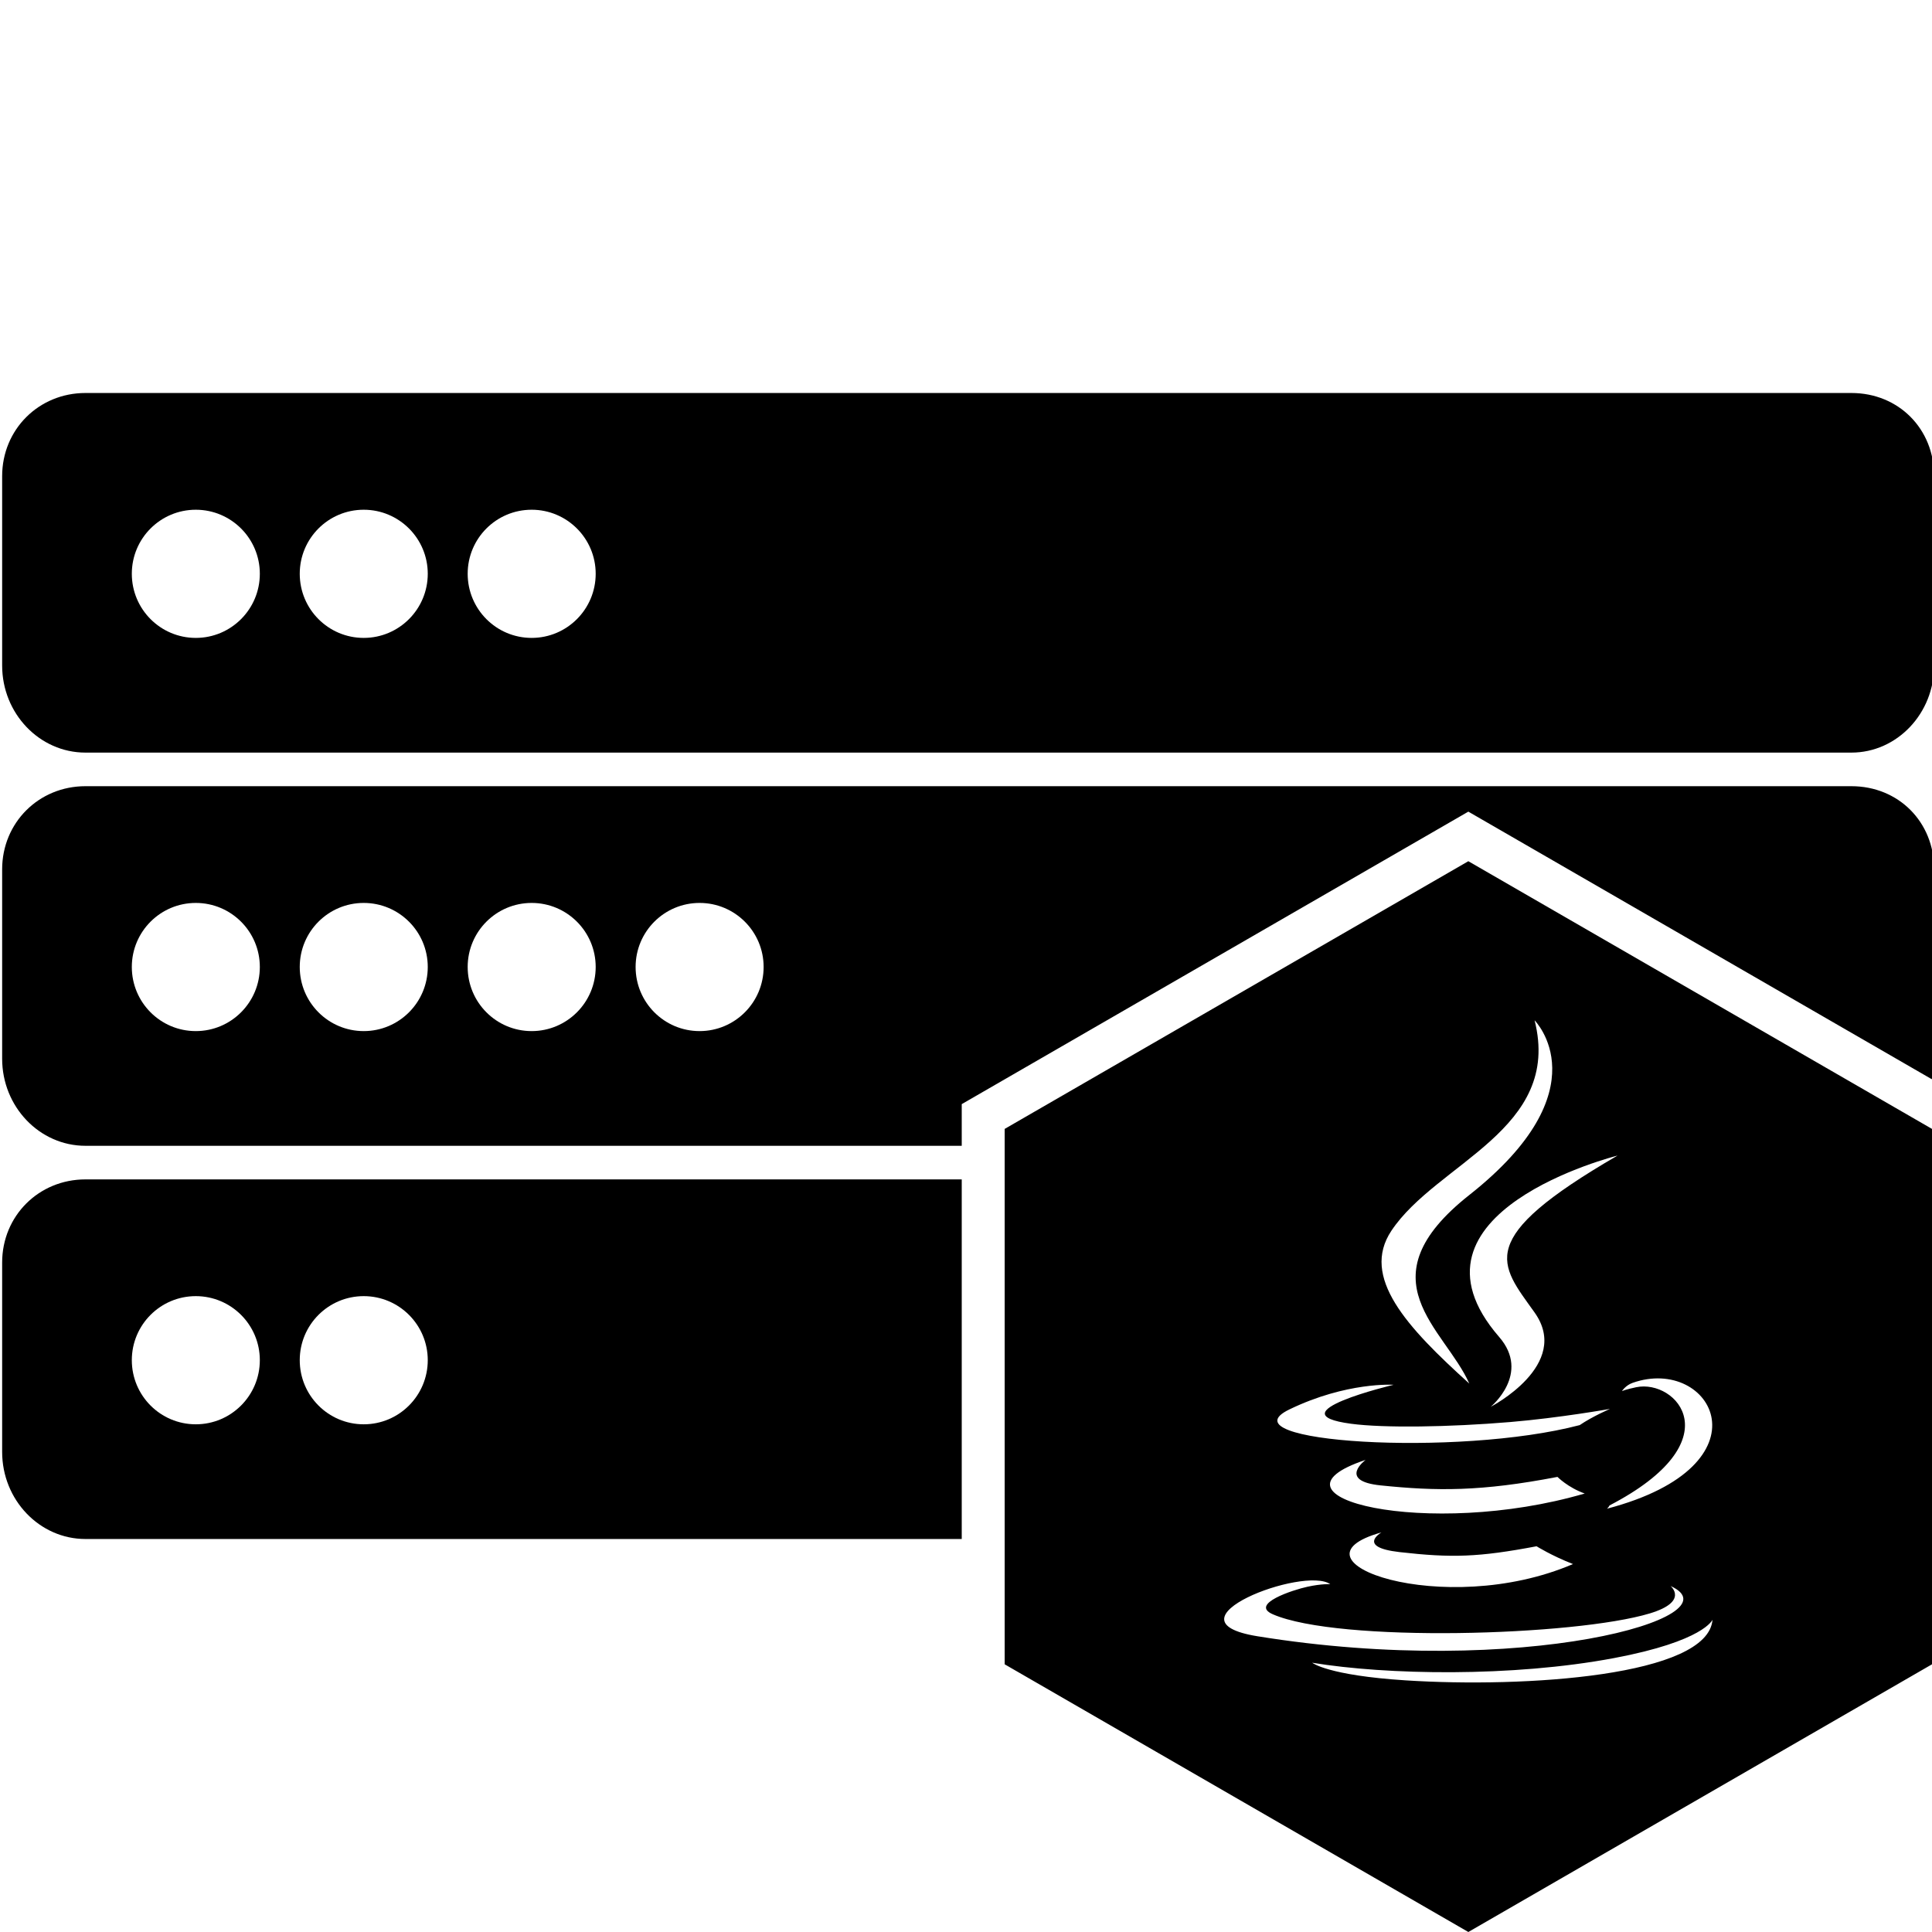
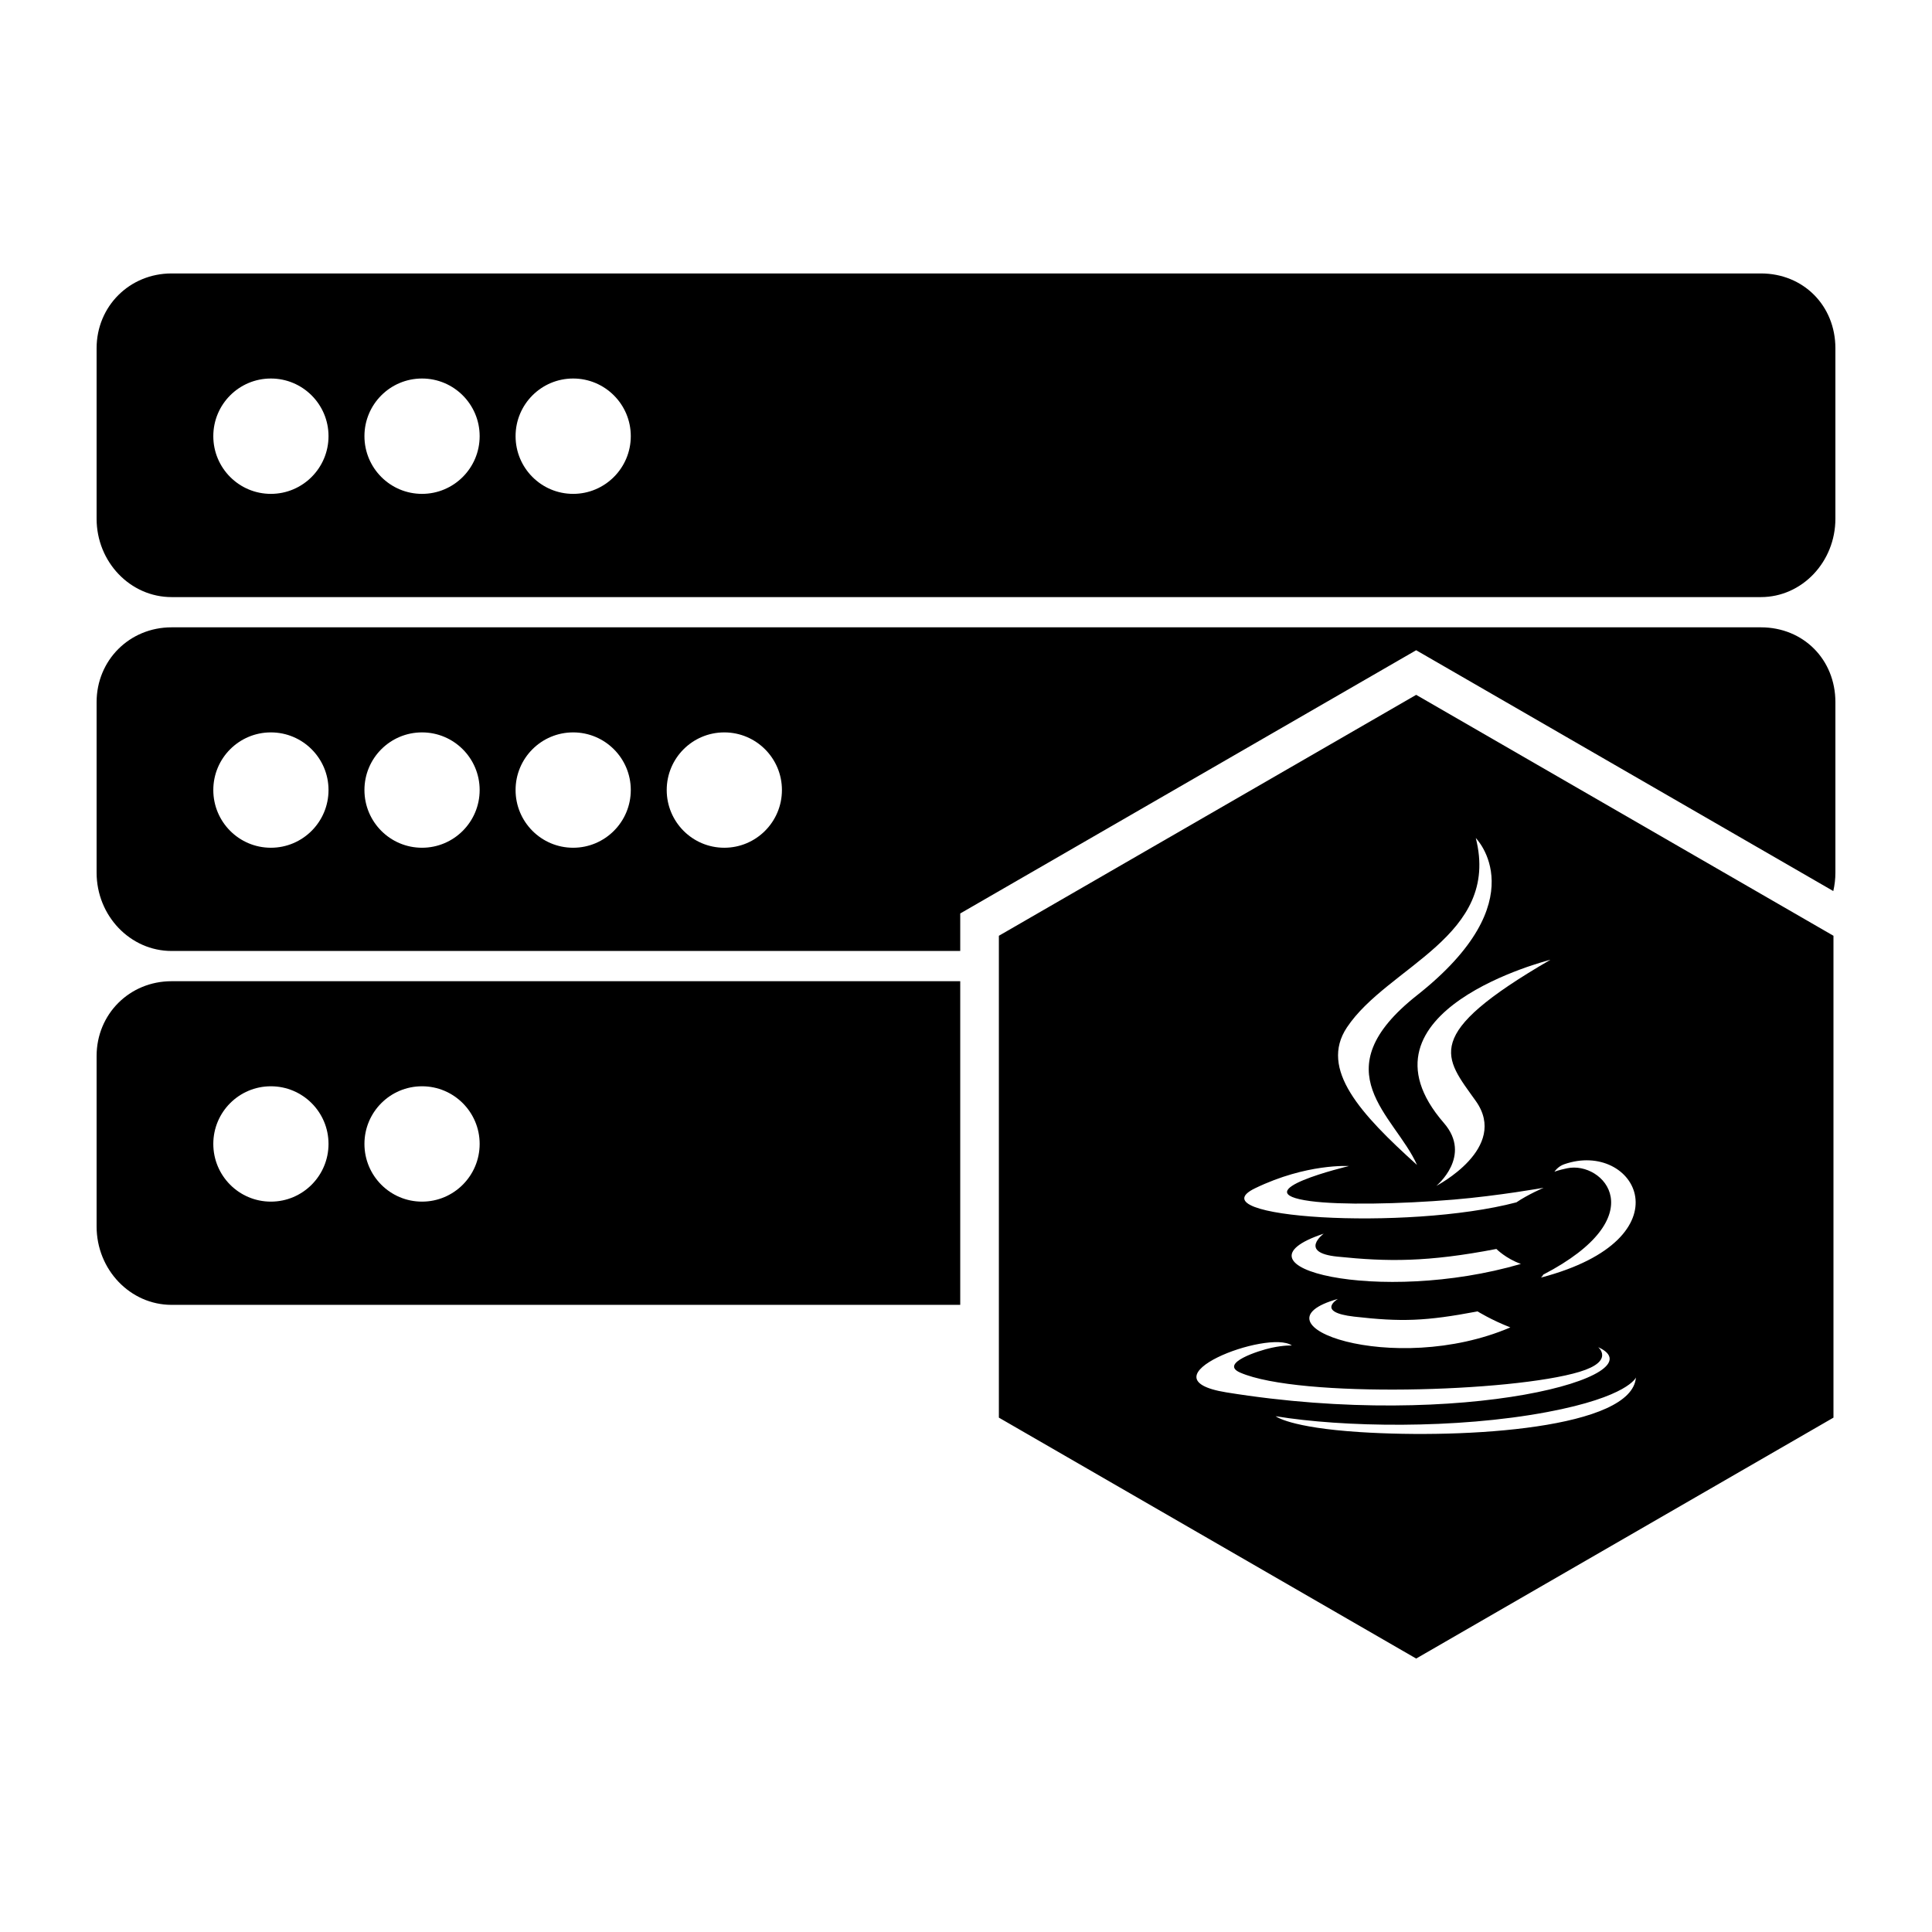
- <svg xmlns="http://www.w3.org/2000/svg" version="1.1" id="Layer_1" x="0px" y="0px" width="900px" height="900px" viewBox="0 0 900 900" enable-background="new 0 0 900 900" xml:space="preserve">
-   <path d="M862.438,183.071H39.812C18.049,183.071,1,200.09,1,221.815v88.199c0,22.375,17.411,40.578,38.812,40.578h822.625  c21.264,0,38.562-18.203,38.562-40.578v-88.199C901,199.727,884.421,183.071,862.438,183.071z M91.21,297.16  c-16.475,0-29.804-13.375-29.804-29.875c0-16.476,13.329-29.831,29.804-29.831c16.456,0,29.83,13.355,29.83,29.831  C121.04,283.784,107.666,297.16,91.21,297.16z M169.439,297.16c-16.475,0-29.805-13.375-29.805-29.875  c0-16.476,13.33-29.831,29.805-29.831c16.456,0,29.829,13.355,29.829,29.831C199.268,283.784,185.895,297.16,169.439,297.16z   M247.667,297.16c-16.475,0-29.805-13.375-29.805-29.875c0-16.476,13.33-29.831,29.805-29.831c16.456,0,29.829,13.355,29.829,29.831  C277.496,283.784,264.123,297.16,247.667,297.16z" />
+ <svg xmlns="http://www.w3.org/2000/svg" version="1.1" id="Layer_1" x="0px" y="0px" width="1000px" height="1000px" viewBox="0 0 1000 1000" enable-background="new 0 0 1000 1000" xml:space="preserve">
+   <path d="M911.438,141.535H88.812c-21.763,0-38.812,17.02-38.812,38.744v88.199c0,22.375,17.411,40.578,38.812,40.578h822.625  c21.264,0,38.562-18.203,38.562-40.578v-88.199C950,158.191,933.421,141.535,911.438,141.535z M140.21,255.625  c-16.475,0-29.804-13.375-29.804-29.875c0-16.477,13.329-29.831,29.804-29.831c16.456,0,29.83,13.354,29.83,29.831  C170.04,242.249,156.666,255.625,140.21,255.625z M218.439,255.625c-16.475,0-29.805-13.375-29.805-29.875  c0-16.477,13.33-29.831,29.805-29.831c16.456,0,29.829,13.354,29.829,29.831C248.268,242.249,234.895,255.625,218.439,255.625z   M296.667,255.625c-16.475,0-29.805-13.375-29.805-29.875c0-16.477,13.33-29.831,29.805-29.831  c16.456,0,29.829,13.354,29.829,29.831C326.496,242.249,313.123,255.625,296.667,255.625z" />
  <g id="Layer_1_1_">
</g>
-   <path d="M684.008,401.186L468.015,525.89v249.407L684.008,900L900,775.297V525.89L684.008,401.186z M760.525,644.188  c36.945-12.99,65.36,38.31-11.928,58.626c0,0,0.897-0.799,1.163-1.516c57.87-30.069,31.114-58.968,12.438-55.074  c-4.578,0.952-6.617,1.779-6.617,1.779S757.277,645.339,760.525,644.188z M714.872,611.412c17.35,24.423-20.43,43.923-20.43,43.923  s18.788-15.413,3.912-32.542c-50.437-58.111,55.158-84.485,55.158-84.485C686.241,577.323,698.667,588.639,714.872,611.412z   M648.163,573.329c21.123-31.717,79.64-47.096,66.709-98.019c0,0,32.048,32.059-30.398,81.357  c-50.075,39.546-11.418,62.095-0.021,87.856C655.224,618.151,633.773,594.937,648.163,573.329z M600.651,656.562  c26.777-12.943,48.545-11.475,48.545-11.475s-56.058,13.313-19.852,18.15c15.289,2.048,45.764,1.584,74.153-0.795  c23.199-1.958,46.496-6.118,46.496-6.118s-8.183,3.503-14.1,7.544C678.966,678.842,568.991,671.876,600.651,656.562z   M651.916,723.021c24.444,2.788,36.938,2.389,63.871-2.71c0,0,7.081,4.44,16.971,8.286c-60.383,25.878-136.654-1.498-89.229-14.749  C643.529,713.848,631.741,720.701,651.916,723.021z M636.15,680.077c0,0-13.222,9.785,6.971,11.874  c26.108,2.693,46.73,2.914,82.407-3.956c0,0,4.936,5.001,12.695,7.739C665.219,717.082,583.904,697.418,636.15,680.077z   M619.691,737.973c0,0-3.868-0.275-10.64,1.195c-6.49,1.392-27.131,8.036-16.124,12.826c30.616,13.324,140.826,10.137,175.678-0.422  c18.329-5.561,9.606-12.747,9.606-12.747c31.933,14.403-69.374,43.357-192.487,23.395  C540.584,754.9,607.452,729.351,619.691,737.973z M654.884,782.784c-36.509-2.342-43.606-8.217-43.607-8.217  c34.681,5.719,93.156,6.761,140.566-2.161c42.024-7.912,45.906-17.878,45.906-17.878C795.73,780.812,710.432,786.34,654.884,782.784  z" />
  <g>
-     <path fill="none" d="M91.21,420.621c-16.475,0-29.804,13.354-29.804,29.83c0,16.5,13.329,29.875,29.804,29.875   c16.456,0,29.83-13.375,29.83-29.875C121.04,433.976,107.666,420.621,91.21,420.621z" />
-     <path fill="none" d="M169.439,420.621c-16.475,0-29.805,13.354-29.805,29.83c0,16.5,13.33,29.875,29.805,29.875   c16.456,0,29.829-13.375,29.829-29.875C199.268,433.976,185.895,420.621,169.439,420.621z" />
-     <path fill="none" d="M91.21,603.791c-16.475,0-29.804,13.355-29.804,29.83c0,16.499,13.329,29.875,29.804,29.875   c16.456,0,29.83-13.376,29.83-29.875C121.04,617.146,107.666,603.791,91.21,603.791z" />
-     <path fill="none" d="M247.667,420.621c-16.475,0-29.805,13.354-29.805,29.83c0,16.5,13.33,29.875,29.805,29.875   c16.456,0,29.829-13.375,29.829-29.875C277.496,433.976,264.123,420.621,247.667,420.621z" />
-     <path fill="none" d="M325.895,420.621c-16.475,0-29.804,13.354-29.804,29.83c0,16.5,13.329,29.875,29.804,29.875   c16.456,0,29.831-13.375,29.831-29.875C355.726,433.976,342.351,420.621,325.895,420.621z" />
-     <path fill="none" d="M169.439,603.791c-16.475,0-29.805,13.355-29.805,29.83c0,16.499,13.33,29.875,29.805,29.875   c16.456,0,29.829-13.376,29.829-29.875C199.268,617.146,185.895,603.791,169.439,603.791z" />
-     <path fill="none" d="M862.438,716.929H468.014v58.368L684.008,900L900,775.297v-89.801   C896.046,703.479,880.712,716.929,862.438,716.929z" />
-     <path fill="none" d="M900,579.024v-53.134l-9.165-5.291c-7.054,8.082-17.171,13.159-28.397,13.159H468.014v15.649h394.424   C881.27,549.408,896.125,561.636,900,579.024z" />
-     <path d="M39.812,549.408C18.049,549.408,1,566.428,1,588.151v88.197c0,22.377,17.411,40.58,38.812,40.58h408.202V549.408H39.812z    M91.21,663.496c-16.475,0-29.804-13.376-29.804-29.875c0-16.475,13.329-29.83,29.804-29.83c16.456,0,29.83,13.354,29.83,29.83   C121.04,650.12,107.666,663.496,91.21,663.496z M169.439,663.496c-16.475,0-29.805-13.376-29.805-29.875   c0-16.475,13.33-29.83,29.805-29.83c16.456,0,29.829,13.354,29.829,29.83C199.268,650.12,185.895,663.496,169.439,663.496z" />
-     <path d="M448.014,514.344l10-5.773l215.994-124.705l10-5.774l10,5.774l205.9,118.878c0.708-3.068,1.092-6.269,1.092-9.562v-88.198   c0-22.09-16.579-38.746-38.562-38.746H39.812C18.049,366.238,1,383.256,1,404.983v88.198c0,22.374,17.411,40.577,38.812,40.577   h408.202v-7.868V514.344z M91.21,480.326c-16.475,0-29.804-13.375-29.804-29.875c0-16.476,13.329-29.83,29.804-29.83   c16.456,0,29.83,13.354,29.83,29.83C121.04,466.951,107.666,480.326,91.21,480.326z M169.439,480.326   c-16.475,0-29.805-13.375-29.805-29.875c0-16.476,13.33-29.83,29.805-29.83c16.456,0,29.829,13.354,29.829,29.83   C199.268,466.951,185.895,480.326,169.439,480.326z M247.667,480.326c-16.475,0-29.805-13.375-29.805-29.875   c0-16.476,13.33-29.83,29.805-29.83c16.456,0,29.829,13.354,29.829,29.83C277.496,466.951,264.123,480.326,247.667,480.326z    M325.895,480.326c-16.475,0-29.804-13.375-29.804-29.875c0-16.476,13.329-29.83,29.804-29.83c16.456,0,29.831,13.354,29.831,29.83   C355.726,466.951,342.351,480.326,325.895,480.326z" />
+     <path d="M88.812,507.873c-21.763,0-38.812,17.02-38.812,38.743v88.196c0,22.377,17.411,40.58,38.812,40.58h408.202v-167.52H88.812z    M140.21,621.961c-16.475,0-29.804-13.376-29.804-29.875c0-16.475,13.329-29.83,29.804-29.83c16.456,0,29.83,13.354,29.83,29.83   C170.04,608.585,156.666,621.961,140.21,621.961z M218.439,621.961c-16.475,0-29.805-13.376-29.805-29.875   c0-16.475,13.33-29.83,29.805-29.83c16.456,0,29.829,13.354,29.829,29.83C248.268,608.585,234.895,621.961,218.439,621.961z" />
+     <path d="M497.014,472.809l10-5.772l215.994-124.705l10-5.774l10,5.774l205.9,118.878c0.708-3.068,1.092-6.27,1.092-9.562v-88.198   c0-22.09-16.579-38.746-38.562-38.746H88.812C67.049,324.702,50,341.721,50,363.447v88.198c0,22.374,17.411,40.577,38.812,40.577   h408.202v-7.868V472.809z M140.21,438.791c-16.475,0-29.804-13.375-29.804-29.875c0-16.477,13.329-29.83,29.804-29.83   c16.456,0,29.83,13.354,29.83,29.83C170.04,425.416,156.666,438.791,140.21,438.791z M218.439,438.791   c-16.475,0-29.805-13.375-29.805-29.875c0-16.477,13.33-29.83,29.805-29.83c16.456,0,29.829,13.354,29.829,29.83   C248.268,425.416,234.895,438.791,218.439,438.791z M296.667,438.791c-16.475,0-29.805-13.375-29.805-29.875   c0-16.477,13.33-29.83,29.805-29.83c16.456,0,29.829,13.354,29.829,29.83C326.496,425.416,313.123,438.791,296.667,438.791z    M374.895,438.791c-16.475,0-29.804-13.375-29.804-29.875c0-16.477,13.329-29.83,29.804-29.83c16.456,0,29.831,13.354,29.831,29.83   C404.726,425.416,391.351,438.791,374.895,438.791z" />
  </g>
+   <path d="M733.008,359.65L517.015,484.354v249.407l215.993,124.703L949,733.762V484.354L733.008,359.65z M809.525,602.652  c36.944-12.989,65.359,38.311-11.929,58.627c0,0,0.897-0.8,1.163-1.517c57.87-30.069,31.114-58.968,12.438-55.074  c-4.578,0.952-6.617,1.779-6.617,1.779S806.277,603.804,809.525,602.652z M763.872,569.877c17.35,24.423-20.43,43.923-20.43,43.923  s18.788-15.413,3.911-32.542c-50.437-58.111,55.158-84.485,55.158-84.485C735.241,535.788,747.667,547.104,763.872,569.877z   M697.163,531.794c21.123-31.717,79.64-47.096,66.709-98.02c0,0,32.048,32.06-30.398,81.357  c-50.074,39.546-11.418,62.095-0.021,87.856C704.224,576.616,682.773,553.402,697.163,531.794z M649.651,615.027  c26.776-12.943,48.545-11.476,48.545-11.476s-56.059,13.313-19.853,18.15c15.289,2.048,45.765,1.584,74.153-0.795  c23.199-1.958,46.496-6.118,46.496-6.118s-8.184,3.503-14.101,7.544C727.966,637.307,617.991,630.341,649.651,615.027z   M700.916,681.486c24.444,2.787,36.938,2.389,63.871-2.711c0,0,7.081,4.44,16.971,8.286c-60.383,25.878-136.654-1.498-89.229-14.749  C692.529,672.312,680.741,679.166,700.916,681.486z M685.15,638.542c0,0-13.223,9.785,6.971,11.874  c26.107,2.693,46.729,2.914,82.407-3.956c0,0,4.936,5.001,12.694,7.739C714.219,675.547,632.904,655.883,685.15,638.542z   M668.691,696.438c0,0-3.868-0.274-10.641,1.195c-6.49,1.393-27.131,8.036-16.124,12.826  c30.616,13.324,140.826,10.137,175.678-0.422c18.329-5.562,9.606-12.747,9.606-12.747c31.933,14.403-69.374,43.356-192.487,23.395  C589.584,713.365,656.452,687.815,668.691,696.438z M703.884,741.249c-36.509-2.342-43.605-8.217-43.606-8.217  c34.681,5.719,93.155,6.761,140.565-2.161c42.024-7.912,45.906-17.878,45.906-17.878  C844.73,739.277,759.432,744.805,703.884,741.249z" />
</svg>
